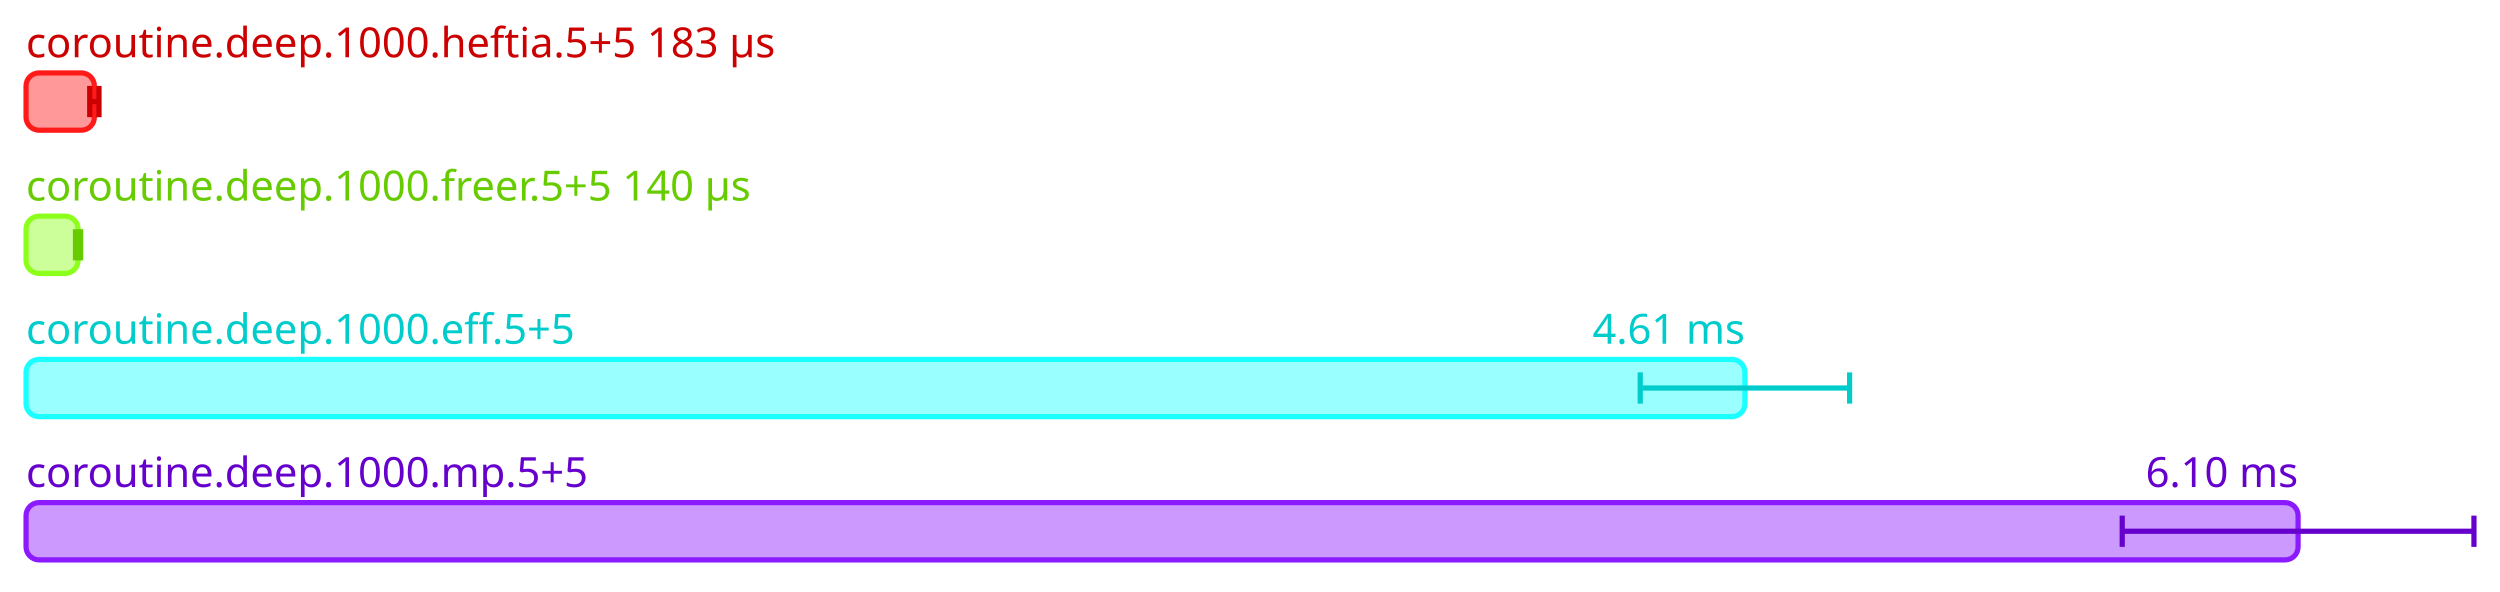
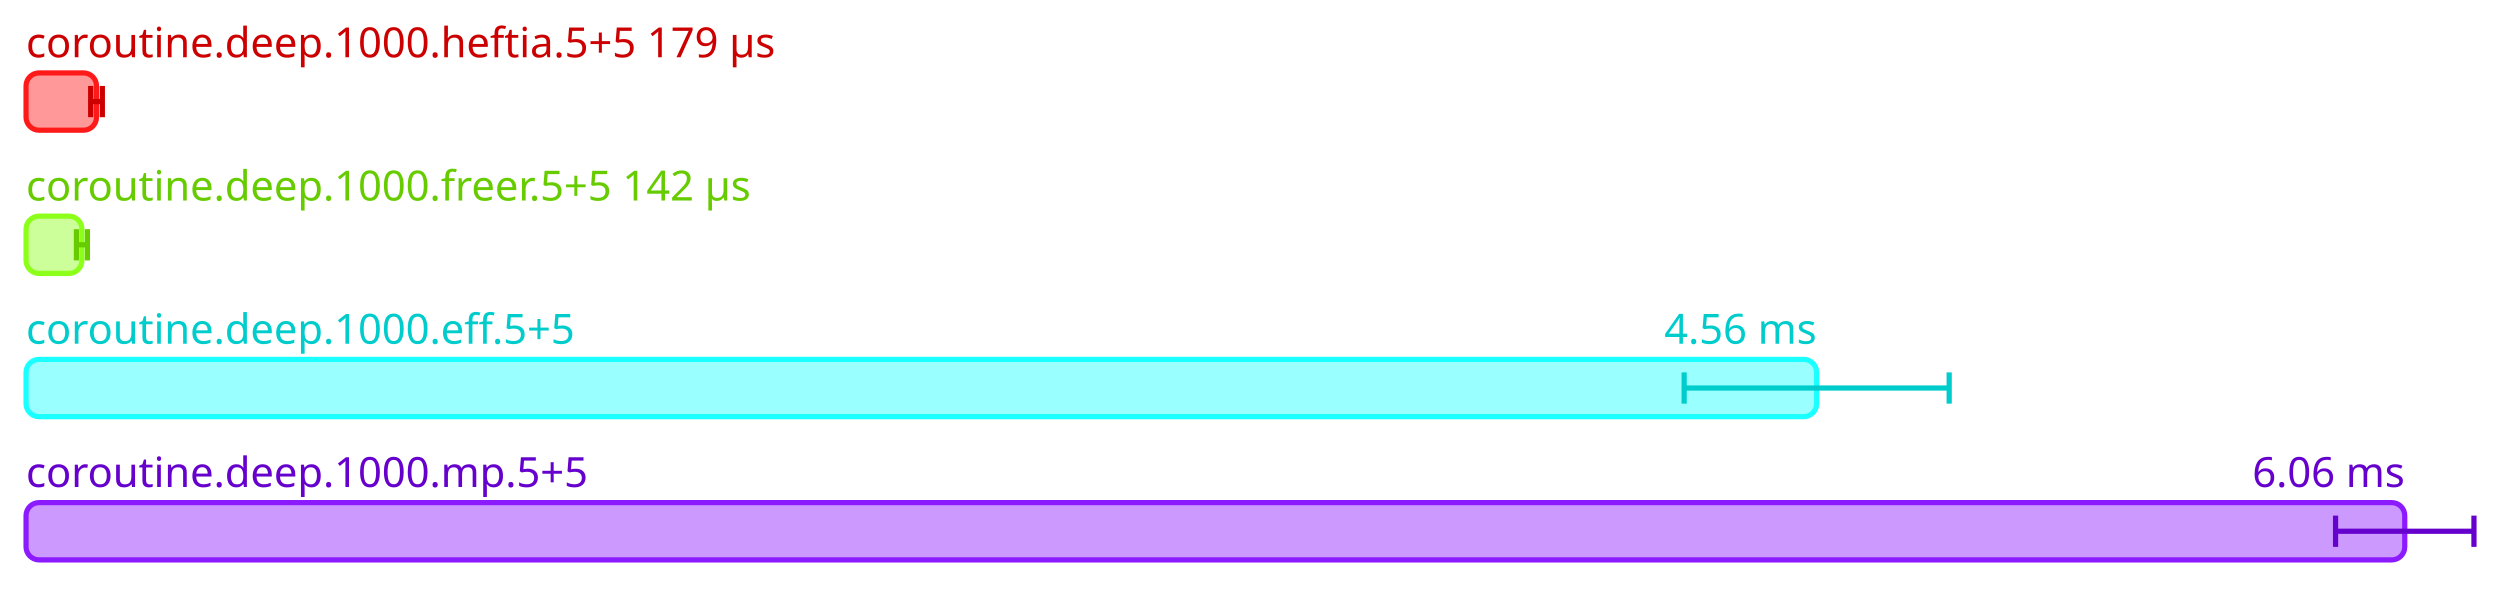
<svg xmlns="http://www.w3.org/2000/svg" height="227" width="960.0" font-size="16" font-family="sans-serif" stroke-width="2">
  <g transform="translate(10.0 0)">
-     <text fill="hsl(0, 100%, 40%)" y="22">coroutine.deep.1000.heftia.5+5 183  μs</text>
+     <text fill="hsl(0, 100%, 40%)" y="22">coroutine.deep.1000.heftia.5+5 179  μs</text>
    <g>
-       <rect y="28" rx="5" height="22" width="26.233" fill="hsl(0, 100%, 80%)" stroke="hsl(0, 100%, 55%)" />
+       <rect y="28" rx="5" height="22" width="27.06" fill="hsl(0, 100%, 80%)" stroke="hsl(0, 100%, 55%)" />
      <g stroke="hsl(0, 100%, 40%)">
-         <line x1="24.454" x2="28.012" y1="39" y2="39" />
-         <line x1="24.454" x2="24.454" y1="33" y2="45" />
-         <line x1="28.012" x2="28.012" y1="33" y2="45" />
+         <line x1="24.82" x2="29.299" y1="39" y2="39" />
+         <line x1="24.82" x2="24.82" y1="33" y2="45" />
+         <line x1="29.299" x2="29.299" y1="33" y2="45" />
      </g>
    </g>
-     <text fill="hsl(90, 100%, 40%)" y="77">coroutine.deep.1000.freer.5+5 140  μs</text>
+     <text fill="hsl(90, 100%, 40%)" y="77">coroutine.deep.1000.freer.5+5 142  μs</text>
    <g>
-       <rect y="83" rx="5" height="22" width="19.978" fill="hsl(90, 100%, 80%)" stroke="hsl(90, 100%, 55%)" />
+       <rect y="83" rx="5" height="22" width="21.46" fill="hsl(90, 100%, 80%)" stroke="hsl(90, 100%, 55%)" />
      <g stroke="hsl(90, 100%, 40%)">
-         <line x1="18.991" x2="20.965" y1="94" y2="94" />
-         <line x1="18.991" x2="18.991" y1="88" y2="100" />
-         <line x1="20.965" x2="20.965" y1="88" y2="100" />
+         <line x1="19.347" x2="23.573" y1="94" y2="94" />
+         <line x1="19.347" x2="19.347" y1="88" y2="100" />
+         <line x1="23.573" x2="23.573" y1="88" y2="100" />
      </g>
    </g>
    <g fill="hsl(180, 100%, 40%)">
      <text y="132">coroutine.deep.1000.eff.5+5</text>
-       <text y="132" x="660.048" text-anchor="end">4.61 ms</text>
+       <text y="132" x="687.598" text-anchor="end">4.56 ms</text>
    </g>
    <g>
-       <rect y="138" rx="5" height="22" width="660.048" fill="hsl(180, 100%, 80%)" stroke="hsl(180, 100%, 55%)" />
+       <rect y="138" rx="5" height="22" width="687.598" fill="hsl(180, 100%, 80%)" stroke="hsl(180, 100%, 55%)" />
      <g stroke="hsl(180, 100%, 40%)">
-         <line x1="619.849" x2="700.247" y1="149" y2="149" />
-         <line x1="619.849" x2="619.849" y1="143" y2="155" />
-         <line x1="700.247" x2="700.247" y1="143" y2="155" />
+         <line x1="636.709" x2="738.487" y1="149" y2="149" />
+         <line x1="636.709" x2="636.709" y1="143" y2="155" />
+         <line x1="738.487" x2="738.487" y1="143" y2="155" />
      </g>
    </g>
    <g fill="hsl(270, 100%, 40%)">
      <text y="187">coroutine.deep.1000.mp.5+5</text>
-       <text y="187" x="872.466" text-anchor="end">6.10 ms</text>
+       <text y="187" x="913.427" text-anchor="end">6.06 ms</text>
    </g>
    <g>
-       <rect y="193" rx="5" height="22" width="872.466" fill="hsl(270, 100%, 80%)" stroke="hsl(270, 100%, 55%)" />
+       <rect y="193" rx="5" height="22" width="913.427" fill="hsl(270, 100%, 80%)" stroke="hsl(270, 100%, 55%)" />
      <g stroke="hsl(270, 100%, 40%)">
-         <line x1="804.932" x2="940.0" y1="204" y2="204" />
-         <line x1="804.932" x2="804.932" y1="198" y2="210" />
+         <line x1="886.854" x2="940.0" y1="204" y2="204" />
+         <line x1="886.854" x2="886.854" y1="198" y2="210" />
        <line x1="940.0" x2="940.0" y1="198" y2="210" />
      </g>
    </g>
  </g>
</svg>
